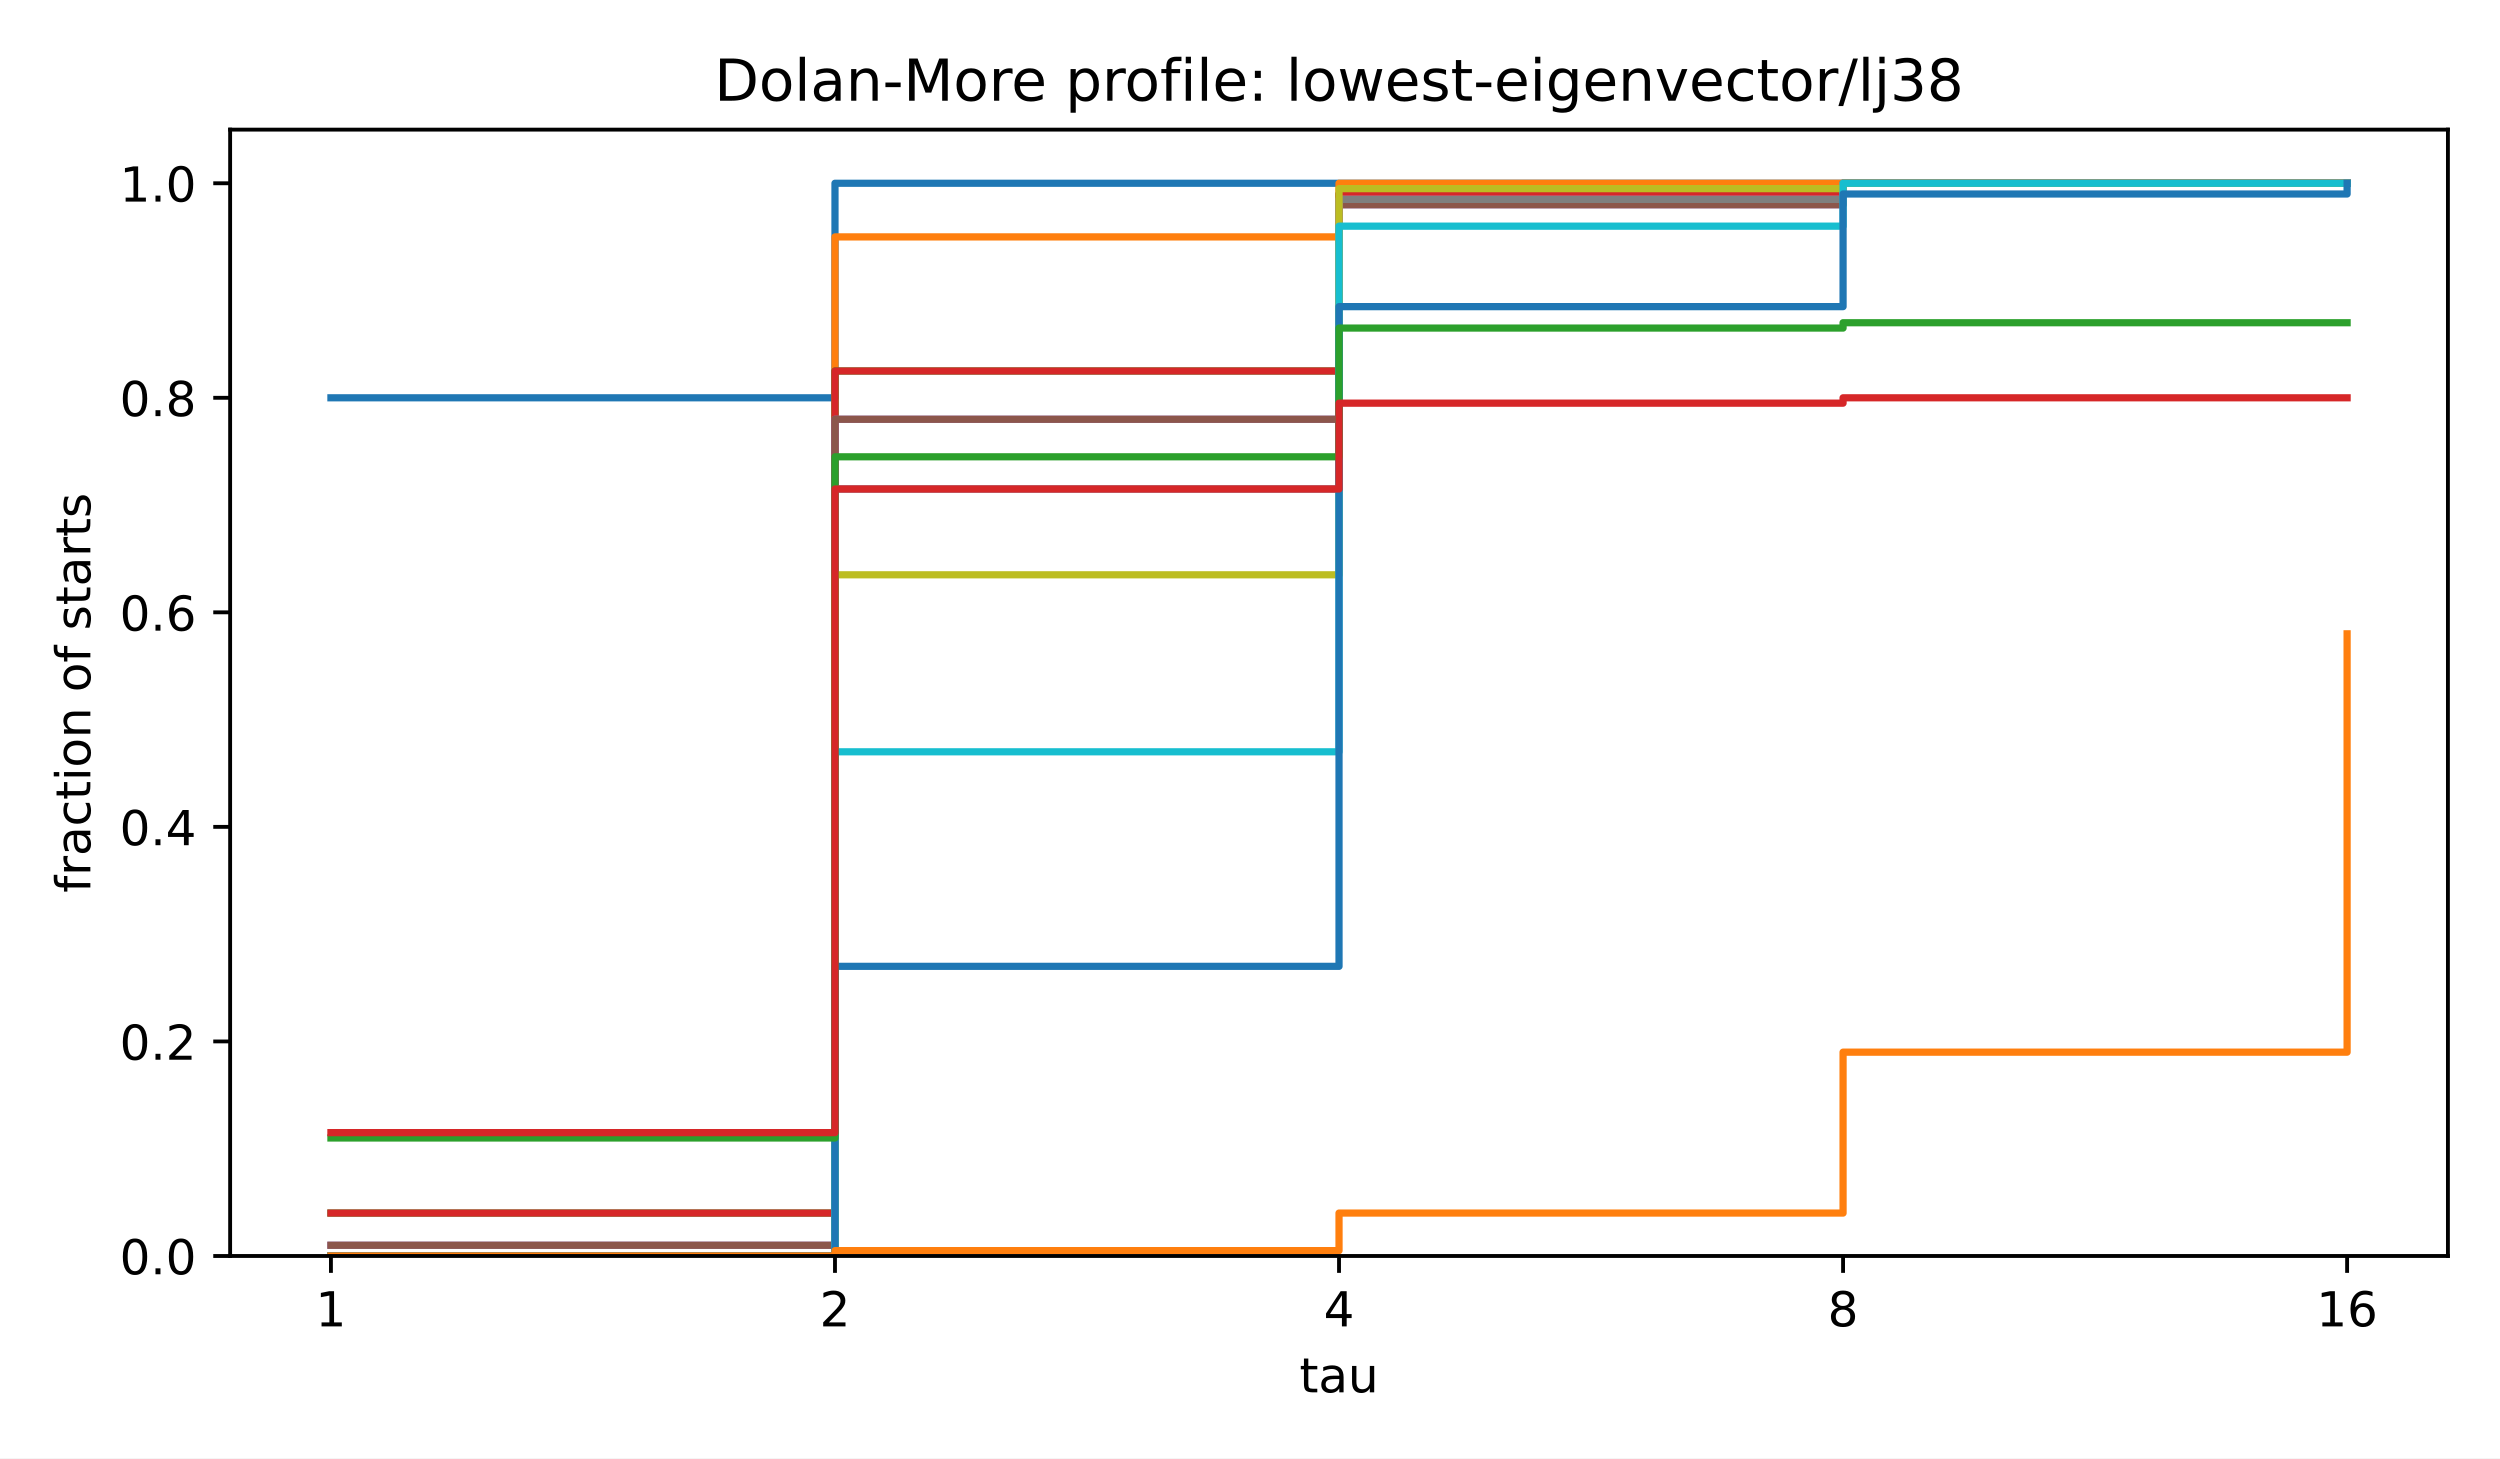
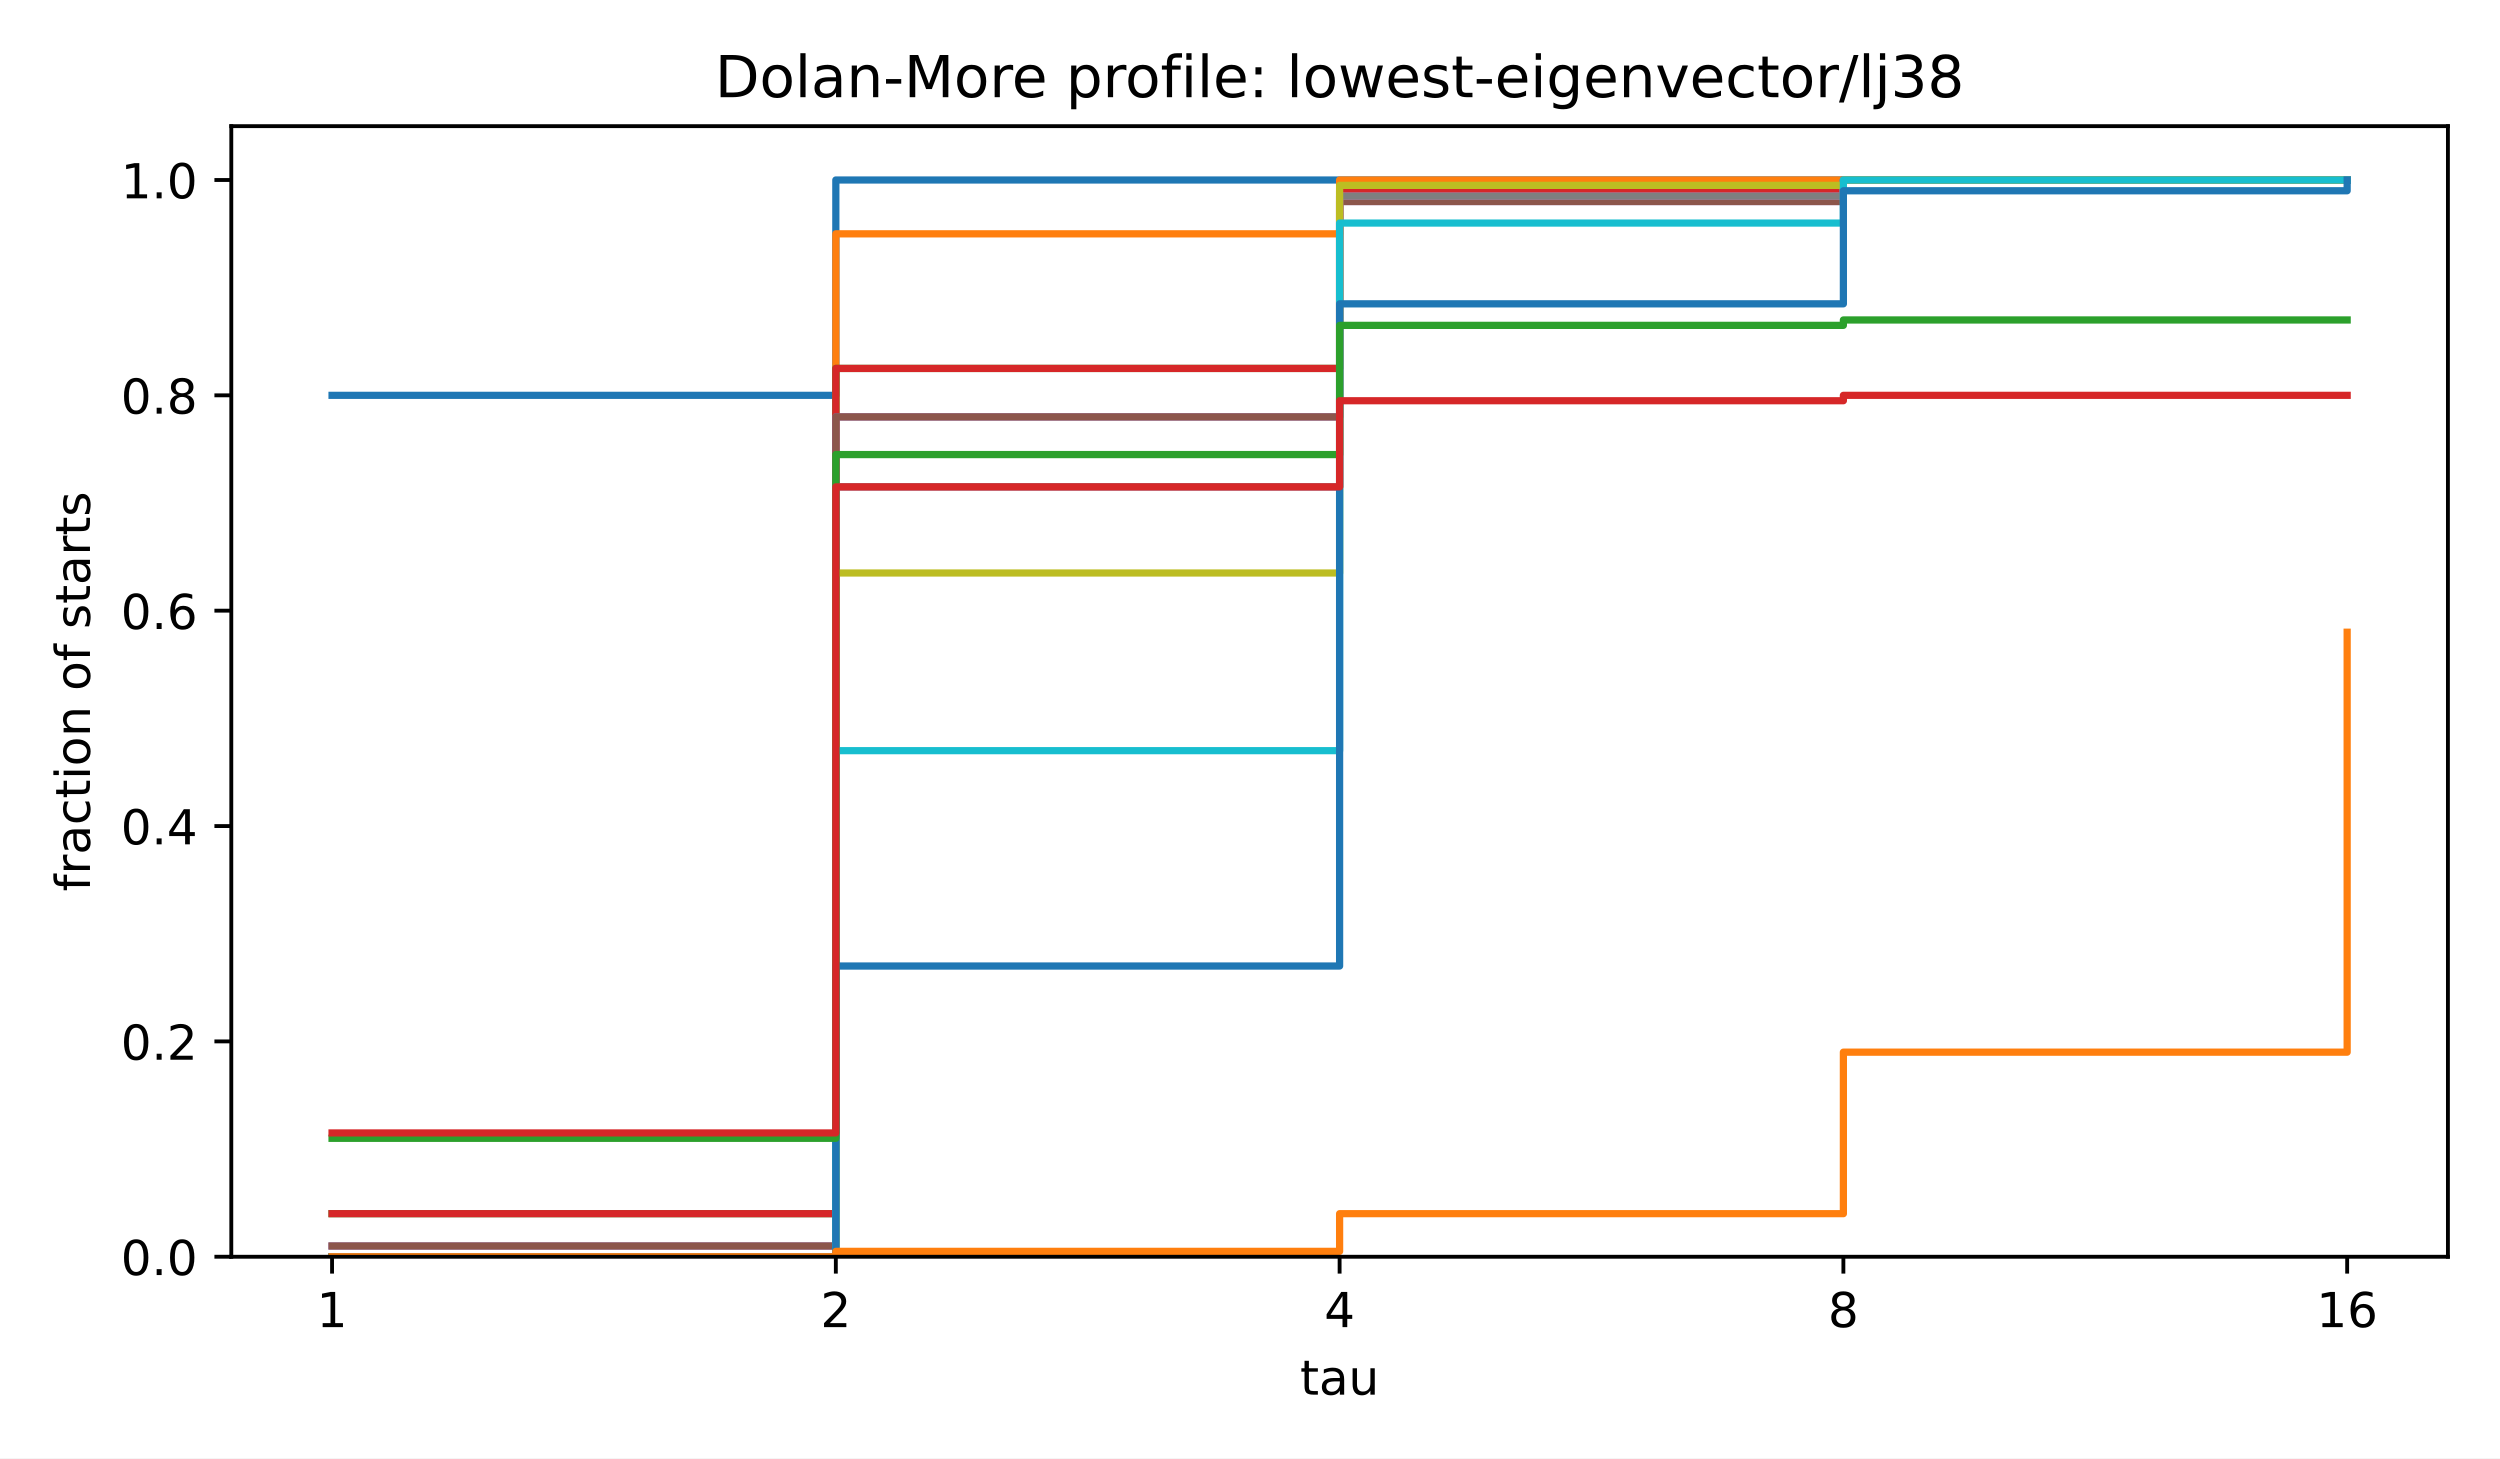
<svg xmlns="http://www.w3.org/2000/svg" xmlns:xlink="http://www.w3.org/1999/xlink" width="518.4pt" height="302.4pt" viewBox="0 0 518.4 302.4" version="1.1">
  <defs>
    <style type="text/css">*{stroke-linejoin: round; stroke-linecap: butt}</style>
  </defs>
  <g id="figure_1">
    <g id="patch_1">
      <path d="M 0 302.4  L 518.4 302.4  L 518.4 0  L 0 0  z " style="fill: #ffffff" />
    </g>
    <g id="axes_1">
      <g id="patch_2">
-         <path d="M 47.72 260.44  L 507.6 260.44  L 507.6 26.88  L 47.72 26.88  z " style="fill: #ffffff" />
+         <path d="M 47.962 260.6  L 507.6 260.6  L 507.6 26.16  L 47.962 26.16  z " style="fill: #ffffff" />
      </g>
      <g id="matplotlib.axis_1">
        <g id="xtick_1">
          <g id="line2d_1">
            <defs>
              <path id="m8ea4d47d77" d="M 0 0  L 0 3.5  " style="stroke: #000000; stroke-width: 0.8" />
            </defs>
            <g>
-               <use xlink:href="#m8ea4d47d77" x="68.624" y="260.44" style="stroke: #000000; stroke-width: 0.8" />
+               <use xlink:href="#m8ea4d47d77" x="68.855" y="260.6" style="stroke: #000000; stroke-width: 0.8" />
            </g>
          </g>
          <g id="text_1">
-             <text style="font: 10px 'DejaVu Sans', 'Bitstream Vera Sans', 'Computer Modern Sans Serif', 'Lucida Grande', 'Verdana', 'Geneva', 'Lucid', 'Arial', 'Helvetica', 'Avant Garde', sans-serif; text-anchor: middle" x="68.624" y="275.038" transform="rotate(-0 68.62364 275.0384)">1</text>
+             <text style="font-size: 10px; font-family: 'DejaVu Sans', 'Bitstream Vera Sans', 'Computer Modern Sans Serif', 'Lucida Grande', 'Verdana', 'Geneva', 'Lucid', 'Arial', 'Helvetica', 'Avant Garde', sans-serif; text-anchor: middle" x="68.855" y="275.198" transform="rotate(-0 68.85496 275.1977)">1</text>
          </g>
        </g>
        <g id="xtick_2">
          <g id="line2d_2">
            <g>
-               <use xlink:href="#m8ea4d47d77" x="173.142" y="260.44" style="stroke: #000000; stroke-width: 0.8" />
+               <use xlink:href="#m8ea4d47d77" x="173.318" y="260.6" style="stroke: #000000; stroke-width: 0.8" />
            </g>
          </g>
          <g id="text_2">
-             <text style="font: 10px 'DejaVu Sans', 'Bitstream Vera Sans', 'Computer Modern Sans Serif', 'Lucida Grande', 'Verdana', 'Geneva', 'Lucid', 'Arial', 'Helvetica', 'Avant Garde', sans-serif; text-anchor: middle" x="173.142" y="275.038" transform="rotate(-0 173.1418 275.0384)">2</text>
+             <text style="font-size: 10px; font-family: 'DejaVu Sans', 'Bitstream Vera Sans', 'Computer Modern Sans Serif', 'Lucida Grande', 'Verdana', 'Geneva', 'Lucid', 'Arial', 'Helvetica', 'Avant Garde', sans-serif; text-anchor: middle" x="173.318" y="275.198" transform="rotate(-0 173.3181 275.1977)">2</text>
          </g>
        </g>
        <g id="xtick_3">
          <g id="line2d_3">
            <g>
-               <use xlink:href="#m8ea4d47d77" x="277.66" y="260.44" style="stroke: #000000; stroke-width: 0.8" />
+               <use xlink:href="#m8ea4d47d77" x="277.781" y="260.6" style="stroke: #000000; stroke-width: 0.8" />
            </g>
          </g>
          <g id="text_3">
-             <text style="font: 10px 'DejaVu Sans', 'Bitstream Vera Sans', 'Computer Modern Sans Serif', 'Lucida Grande', 'Verdana', 'Geneva', 'Lucid', 'Arial', 'Helvetica', 'Avant Garde', sans-serif; text-anchor: middle" x="277.66" y="275.038" transform="rotate(-0 277.66 275.0384)">4</text>
+             <text style="font-size: 10px; font-family: 'DejaVu Sans', 'Bitstream Vera Sans', 'Computer Modern Sans Serif', 'Lucida Grande', 'Verdana', 'Geneva', 'Lucid', 'Arial', 'Helvetica', 'Avant Garde', sans-serif; text-anchor: middle" x="277.781" y="275.198" transform="rotate(-0 277.7812 275.1977)">4</text>
          </g>
        </g>
        <g id="xtick_4">
          <g id="line2d_4">
            <g>
-               <use xlink:href="#m8ea4d47d77" x="382.178" y="260.44" style="stroke: #000000; stroke-width: 0.8" />
+               <use xlink:href="#m8ea4d47d77" x="382.244" y="260.6" style="stroke: #000000; stroke-width: 0.8" />
            </g>
          </g>
          <g id="text_4">
-             <text style="font: 10px 'DejaVu Sans', 'Bitstream Vera Sans', 'Computer Modern Sans Serif', 'Lucida Grande', 'Verdana', 'Geneva', 'Lucid', 'Arial', 'Helvetica', 'Avant Garde', sans-serif; text-anchor: middle" x="382.178" y="275.038" transform="rotate(-0 382.1782 275.0384)">8</text>
+             <text style="font-size: 10px; font-family: 'DejaVu Sans', 'Bitstream Vera Sans', 'Computer Modern Sans Serif', 'Lucida Grande', 'Verdana', 'Geneva', 'Lucid', 'Arial', 'Helvetica', 'Avant Garde', sans-serif; text-anchor: middle" x="382.244" y="275.198" transform="rotate(-0 382.2443 275.1977)">8</text>
          </g>
        </g>
        <g id="xtick_5">
          <g id="line2d_5">
            <g>
-               <use xlink:href="#m8ea4d47d77" x="486.696" y="260.44" style="stroke: #000000; stroke-width: 0.8" />
+               <use xlink:href="#m8ea4d47d77" x="486.707" y="260.6" style="stroke: #000000; stroke-width: 0.8" />
            </g>
          </g>
          <g id="text_5">
-             <text style="font: 10px 'DejaVu Sans', 'Bitstream Vera Sans', 'Computer Modern Sans Serif', 'Lucida Grande', 'Verdana', 'Geneva', 'Lucid', 'Arial', 'Helvetica', 'Avant Garde', sans-serif; text-anchor: middle" x="486.696" y="275.038" transform="rotate(-0 486.6964 275.0384)">16</text>
+             <text style="font-size: 10px; font-family: 'DejaVu Sans', 'Bitstream Vera Sans', 'Computer Modern Sans Serif', 'Lucida Grande', 'Verdana', 'Geneva', 'Lucid', 'Arial', 'Helvetica', 'Avant Garde', sans-serif; text-anchor: middle" x="486.707" y="275.198" transform="rotate(-0 486.7074 275.1977)">16</text>
          </g>
        </g>
        <g id="text_6">
-           <text style="font: 10px 'DejaVu Sans', 'Bitstream Vera Sans', 'Computer Modern Sans Serif', 'Lucida Grande', 'Verdana', 'Geneva', 'Lucid', 'Arial', 'Helvetica', 'Avant Garde', sans-serif; text-anchor: middle" x="277.66" y="288.717" transform="rotate(-0 277.66 288.7166)">tau</text>
+           <text style="font-size: 10px; font-family: 'DejaVu Sans', 'Bitstream Vera Sans', 'Computer Modern Sans Serif', 'Lucida Grande', 'Verdana', 'Geneva', 'Lucid', 'Arial', 'Helvetica', 'Avant Garde', sans-serif; text-anchor: middle" x="277.781" y="289.198" transform="rotate(-0 277.7812 289.1977)">tau</text>
        </g>
      </g>
      <g id="matplotlib.axis_2">
        <g id="ytick_1">
          <g id="line2d_6">
            <defs>
              <path id="md659df78fa" d="M 0 0  L -3.5 0  " style="stroke: #000000; stroke-width: 0.8" />
            </defs>
            <g>
-               <use xlink:href="#md659df78fa" x="47.72" y="260.44" style="stroke: #000000; stroke-width: 0.8" />
+               <use xlink:href="#md659df78fa" x="47.962" y="260.6" style="stroke: #000000; stroke-width: 0.8" />
            </g>
          </g>
          <g id="text_7">
-             <text style="font: 10px 'DejaVu Sans', 'Bitstream Vera Sans', 'Computer Modern Sans Serif', 'Lucida Grande', 'Verdana', 'Geneva', 'Lucid', 'Arial', 'Helvetica', 'Avant Garde', sans-serif; text-anchor: end" x="40.72" y="264.239" transform="rotate(-0 40.72 264.2392)">0.0</text>
+             <text style="font-size: 10px; font-family: 'DejaVu Sans', 'Bitstream Vera Sans', 'Computer Modern Sans Serif', 'Lucida Grande', 'Verdana', 'Geneva', 'Lucid', 'Arial', 'Helvetica', 'Avant Garde', sans-serif; text-anchor: end" x="40.962" y="264.399" transform="rotate(-0 40.96234 264.3988)">0.0</text>
          </g>
        </g>
        <g id="ytick_2">
          <g id="line2d_7">
            <g>
-               <use xlink:href="#md659df78fa" x="47.72" y="215.952" style="stroke: #000000; stroke-width: 0.8" />
+               <use xlink:href="#md659df78fa" x="47.962" y="215.945" style="stroke: #000000; stroke-width: 0.8" />
            </g>
          </g>
          <g id="text_8">
-             <text style="font: 10px 'DejaVu Sans', 'Bitstream Vera Sans', 'Computer Modern Sans Serif', 'Lucida Grande', 'Verdana', 'Geneva', 'Lucid', 'Arial', 'Helvetica', 'Avant Garde', sans-serif; text-anchor: end" x="40.72" y="219.752" transform="rotate(-0 40.72 219.7516)">0.2</text>
+             <text style="font-size: 10px; font-family: 'DejaVu Sans', 'Bitstream Vera Sans', 'Computer Modern Sans Serif', 'Lucida Grande', 'Verdana', 'Geneva', 'Lucid', 'Arial', 'Helvetica', 'Avant Garde', sans-serif; text-anchor: end" x="40.962" y="219.744" transform="rotate(-0 40.96234 219.7436)">0.2</text>
          </g>
        </g>
        <g id="ytick_3">
          <g id="line2d_8">
            <g>
-               <use xlink:href="#md659df78fa" x="47.72" y="171.465" style="stroke: #000000; stroke-width: 0.8" />
+               <use xlink:href="#md659df78fa" x="47.962" y="171.29" style="stroke: #000000; stroke-width: 0.8" />
            </g>
          </g>
          <g id="text_9">
-             <text style="font: 10px 'DejaVu Sans', 'Bitstream Vera Sans', 'Computer Modern Sans Serif', 'Lucida Grande', 'Verdana', 'Geneva', 'Lucid', 'Arial', 'Helvetica', 'Avant Garde', sans-serif; text-anchor: end" x="40.72" y="175.264" transform="rotate(-0 40.72 175.264)">0.4</text>
+             <text style="font-size: 10px; font-family: 'DejaVu Sans', 'Bitstream Vera Sans', 'Computer Modern Sans Serif', 'Lucida Grande', 'Verdana', 'Geneva', 'Lucid', 'Arial', 'Helvetica', 'Avant Garde', sans-serif; text-anchor: end" x="40.962" y="175.088" transform="rotate(-0 40.96234 175.0884)">0.4</text>
          </g>
        </g>
        <g id="ytick_4">
          <g id="line2d_9">
            <g>
-               <use xlink:href="#md659df78fa" x="47.72" y="126.977" style="stroke: #000000; stroke-width: 0.8" />
+               <use xlink:href="#md659df78fa" x="47.962" y="126.634" style="stroke: #000000; stroke-width: 0.8" />
            </g>
          </g>
          <g id="text_10">
-             <text style="font: 10px 'DejaVu Sans', 'Bitstream Vera Sans', 'Computer Modern Sans Serif', 'Lucida Grande', 'Verdana', 'Geneva', 'Lucid', 'Arial', 'Helvetica', 'Avant Garde', sans-serif; text-anchor: end" x="40.72" y="130.776" transform="rotate(-0 40.72 130.7764)">0.6</text>
+             <text style="font-size: 10px; font-family: 'DejaVu Sans', 'Bitstream Vera Sans', 'Computer Modern Sans Serif', 'Lucida Grande', 'Verdana', 'Geneva', 'Lucid', 'Arial', 'Helvetica', 'Avant Garde', sans-serif; text-anchor: end" x="40.962" y="130.433" transform="rotate(-0 40.96234 130.4331)">0.6</text>
          </g>
        </g>
        <g id="ytick_5">
          <g id="line2d_10">
            <g>
-               <use xlink:href="#md659df78fa" x="47.72" y="82.49" style="stroke: #000000; stroke-width: 0.8" />
+               <use xlink:href="#md659df78fa" x="47.962" y="81.979" style="stroke: #000000; stroke-width: 0.8" />
            </g>
          </g>
          <g id="text_11">
-             <text style="font: 10px 'DejaVu Sans', 'Bitstream Vera Sans', 'Computer Modern Sans Serif', 'Lucida Grande', 'Verdana', 'Geneva', 'Lucid', 'Arial', 'Helvetica', 'Avant Garde', sans-serif; text-anchor: end" x="40.72" y="86.289" transform="rotate(-0 40.72 86.28874)">0.8</text>
+             <text style="font-size: 10px; font-family: 'DejaVu Sans', 'Bitstream Vera Sans', 'Computer Modern Sans Serif', 'Lucida Grande', 'Verdana', 'Geneva', 'Lucid', 'Arial', 'Helvetica', 'Avant Garde', sans-serif; text-anchor: end" x="40.962" y="85.778" transform="rotate(-0 40.96234 85.77788)">0.8</text>
          </g>
        </g>
        <g id="ytick_6">
          <g id="line2d_11">
            <g>
-               <use xlink:href="#md659df78fa" x="47.72" y="38.002" style="stroke: #000000; stroke-width: 0.8" />
+               <use xlink:href="#md659df78fa" x="47.962" y="37.324" style="stroke: #000000; stroke-width: 0.8" />
            </g>
          </g>
          <g id="text_12">
-             <text style="font: 10px 'DejaVu Sans', 'Bitstream Vera Sans', 'Computer Modern Sans Serif', 'Lucida Grande', 'Verdana', 'Geneva', 'Lucid', 'Arial', 'Helvetica', 'Avant Garde', sans-serif; text-anchor: end" x="40.72" y="41.801" transform="rotate(-0 40.72 41.80112)">1.0</text>
+             <text style="font-size: 10px; font-family: 'DejaVu Sans', 'Bitstream Vera Sans', 'Computer Modern Sans Serif', 'Lucida Grande', 'Verdana', 'Geneva', 'Lucid', 'Arial', 'Helvetica', 'Avant Garde', sans-serif; text-anchor: end" x="40.962" y="41.123" transform="rotate(-0 40.96234 41.12264)">1.0</text>
          </g>
        </g>
        <g id="text_13">
-           <text style="font: 10px 'DejaVu Sans', 'Bitstream Vera Sans', 'Computer Modern Sans Serif', 'Lucida Grande', 'Verdana', 'Geneva', 'Lucid', 'Arial', 'Helvetica', 'Avant Garde', sans-serif; text-anchor: middle" x="18.737" y="143.66" transform="rotate(-90 18.73719 143.66)">fraction of starts</text>
+           <text style="font-size: 10px; font-family: 'DejaVu Sans', 'Bitstream Vera Sans', 'Computer Modern Sans Serif', 'Lucida Grande', 'Verdana', 'Geneva', 'Lucid', 'Arial', 'Helvetica', 'Avant Garde', sans-serif; text-anchor: middle" x="18.657" y="143.38" transform="rotate(-90 18.65687 143.38)">fraction of starts</text>
        </g>
      </g>
      <g id="line2d_12">
-         <path d="M 68.624 82.49  L 173.142 82.49  L 173.142 38.002  L 277.66 38.002  L 277.66 38.002  L 382.178 38.002  L 382.178 38.002  L 486.696 38.002  L 486.696 38.002  " clip-path="url(#pae79055e0d)" style="fill: none; stroke: #1f77b4; stroke-width: 1.5; stroke-linecap: square" />
+         <path d="M 68.855 81.979  L 173.318 81.979  L 173.318 37.324  L 277.781 37.324  L 277.781 37.324  L 382.244 37.324  L 382.244 37.324  L 486.707 37.324  L 486.707 37.324  " clip-path="url(#p4e380cea4b)" style="fill: none; stroke: #1f77b4; stroke-width: 1.5; stroke-linecap: square" />
      </g>
      <g id="line2d_13">
-         <path d="M 68.624 260.44  L 173.142 260.44  L 173.142 49.124  L 277.66 49.124  L 277.66 38.002  L 382.178 38.002  L 382.178 38.002  L 486.696 38.002  L 486.696 38.002  " clip-path="url(#pae79055e0d)" style="fill: none; stroke: #ff7f0e; stroke-width: 1.5; stroke-linecap: square" />
+         <path d="M 68.855 260.6  L 173.318 260.6  L 173.318 48.488  L 277.781 48.488  L 277.781 37.324  L 382.244 37.324  L 382.244 37.324  L 486.707 37.324  L 486.707 37.324  " clip-path="url(#p4e380cea4b)" style="fill: none; stroke: #ff7f0e; stroke-width: 1.5; stroke-linecap: square" />
      </g>
      <g id="line2d_14">
-         <path d="M 68.624 251.542  L 173.142 251.542  L 173.142 76.929  L 277.66 76.929  L 277.66 40.226  L 382.178 40.226  L 382.178 38.002  L 486.696 38.002  L 486.696 38.002  " clip-path="url(#pae79055e0d)" style="fill: none; stroke: #2ca02c; stroke-width: 1.5; stroke-linecap: square" />
+         <path d="M 68.855 251.669  L 173.318 251.669  L 173.318 76.397  L 277.781 76.397  L 277.781 39.557  L 382.244 39.557  L 382.244 37.324  L 486.707 37.324  L 486.707 37.324  " clip-path="url(#p4e380cea4b)" style="fill: none; stroke: #2ca02c; stroke-width: 1.5; stroke-linecap: square" />
      </g>
      <g id="line2d_15">
-         <path d="M 68.624 251.542  L 173.142 251.542  L 173.142 76.929  L 277.66 76.929  L 277.66 40.226  L 382.178 40.226  L 382.178 38.002  L 486.696 38.002  L 486.696 38.002  " clip-path="url(#pae79055e0d)" style="fill: none; stroke: #d62728; stroke-width: 1.5; stroke-linecap: square" />
+         <path d="M 68.855 251.669  L 173.318 251.669  L 173.318 76.397  L 277.781 76.397  L 277.781 39.557  L 382.244 39.557  L 382.244 37.324  L 486.707 37.324  L 486.707 37.324  " clip-path="url(#p4e380cea4b)" style="fill: none; stroke: #d62728; stroke-width: 1.5; stroke-linecap: square" />
      </g>
      <g id="line2d_16">
-         <path d="M 68.624 258.216  L 173.142 258.216  L 173.142 86.938  L 277.66 86.938  L 277.66 42.451  L 382.178 42.451  L 382.178 38.002  L 486.696 38.002  L 486.696 38.002  " clip-path="url(#pae79055e0d)" style="fill: none; stroke: #9467bd; stroke-width: 1.5; stroke-linecap: square" />
+         <path d="M 68.855 258.367  L 173.318 258.367  L 173.318 86.445  L 277.781 86.445  L 277.781 41.789  L 382.244 41.789  L 382.244 37.324  L 486.707 37.324  L 486.707 37.324  " clip-path="url(#p4e380cea4b)" style="fill: none; stroke: #9467bd; stroke-width: 1.5; stroke-linecap: square" />
      </g>
      <g id="line2d_17">
-         <path d="M 68.624 258.216  L 173.142 258.216  L 173.142 86.938  L 277.66 86.938  L 277.66 42.451  L 382.178 42.451  L 382.178 38.002  L 486.696 38.002  L 486.696 38.002  " clip-path="url(#pae79055e0d)" style="fill: none; stroke: #8c564b; stroke-width: 1.5; stroke-linecap: square" />
+         <path d="M 68.855 258.367  L 173.318 258.367  L 173.318 86.445  L 277.781 86.445  L 277.781 41.789  L 382.244 41.789  L 382.244 37.324  L 486.707 37.324  L 486.707 37.324  " clip-path="url(#p4e380cea4b)" style="fill: none; stroke: #8c564b; stroke-width: 1.5; stroke-linecap: square" />
      </g>
      <g id="line2d_18">
-         <path d="M 68.624 260.44  L 173.142 260.44  L 173.142 101.397  L 277.66 101.397  L 277.66 41.338  L 382.178 41.338  L 382.178 38.002  L 486.696 38.002  L 486.696 38.002  " clip-path="url(#pae79055e0d)" style="fill: none; stroke: #e377c2; stroke-width: 1.5; stroke-linecap: square" />
+         <path d="M 68.855 260.6  L 173.318 260.6  L 173.318 100.958  L 277.781 100.958  L 277.781 40.673  L 382.244 40.673  L 382.244 37.324  L 486.707 37.324  L 486.707 37.324  " clip-path="url(#p4e380cea4b)" style="fill: none; stroke: #e377c2; stroke-width: 1.5; stroke-linecap: square" />
      </g>
      <g id="line2d_19">
-         <path d="M 68.624 260.44  L 173.142 260.44  L 173.142 101.397  L 277.66 101.397  L 277.66 41.338  L 382.178 41.338  L 382.178 38.002  L 486.696 38.002  L 486.696 38.002  " clip-path="url(#pae79055e0d)" style="fill: none; stroke: #7f7f7f; stroke-width: 1.5; stroke-linecap: square" />
+         <path d="M 68.855 260.6  L 173.318 260.6  L 173.318 100.958  L 277.781 100.958  L 277.781 40.673  L 382.244 40.673  L 382.244 37.324  L 486.707 37.324  L 486.707 37.324  " clip-path="url(#p4e380cea4b)" style="fill: none; stroke: #7f7f7f; stroke-width: 1.5; stroke-linecap: square" />
      </g>
      <g id="line2d_20">
-         <path d="M 68.624 260.44  L 173.142 260.44  L 173.142 119.192  L 277.66 119.192  L 277.66 39.114  L 382.178 39.114  L 382.178 38.002  L 486.696 38.002  L 486.696 38.002  " clip-path="url(#pae79055e0d)" style="fill: none; stroke: #bcbd22; stroke-width: 1.5; stroke-linecap: square" />
+         <path d="M 68.855 260.6  L 173.318 260.6  L 173.318 118.82  L 277.781 118.82  L 277.781 38.44  L 382.244 38.44  L 382.244 37.324  L 486.707 37.324  L 486.707 37.324  " clip-path="url(#p4e380cea4b)" style="fill: none; stroke: #bcbd22; stroke-width: 1.5; stroke-linecap: square" />
      </g>
      <g id="line2d_21">
-         <path d="M 68.624 260.44  L 173.142 260.44  L 173.142 155.894  L 277.66 155.894  L 277.66 46.899  L 382.178 46.899  L 382.178 38.002  L 486.696 38.002  L 486.696 38.002  " clip-path="url(#pae79055e0d)" style="fill: none; stroke: #17becf; stroke-width: 1.5; stroke-linecap: square" />
+         <path d="M 68.855 260.6  L 173.318 260.6  L 173.318 155.66  L 277.781 155.66  L 277.781 46.255  L 382.244 46.255  L 382.244 37.324  L 486.707 37.324  L 486.707 37.324  " clip-path="url(#p4e380cea4b)" style="fill: none; stroke: #17becf; stroke-width: 1.5; stroke-linecap: square" />
      </g>
      <g id="line2d_22">
-         <path d="M 68.624 260.44  L 173.142 260.44  L 173.142 200.382  L 277.66 200.382  L 277.66 63.582  L 382.178 63.582  L 382.178 40.226  L 486.696 40.226  L 486.696 38.002  " clip-path="url(#pae79055e0d)" style="fill: none; stroke: #1f77b4; stroke-width: 1.5; stroke-linecap: square" />
+         <path d="M 68.855 260.6  L 173.318 260.6  L 173.318 200.315  L 277.781 200.315  L 277.781 63.001  L 382.244 63.001  L 382.244 39.557  L 486.707 39.557  L 486.707 37.324  " clip-path="url(#p4e380cea4b)" style="fill: none; stroke: #1f77b4; stroke-width: 1.5; stroke-linecap: square" />
      </g>
      <g id="line2d_23">
-         <path d="M 68.624 260.44  L 173.142 260.44  L 173.142 259.328  L 277.66 259.328  L 277.66 251.542  L 382.178 251.542  L 382.178 218.177  L 486.696 218.177  L 486.696 131.426  " clip-path="url(#pae79055e0d)" style="fill: none; stroke: #ff7f0e; stroke-width: 1.5; stroke-linecap: square" />
+         <path d="M 68.855 260.6  L 173.318 260.6  L 173.318 259.484  L 277.781 259.484  L 277.781 251.669  L 382.244 251.669  L 382.244 218.178  L 486.707 218.178  L 486.707 131.1  " clip-path="url(#p4e380cea4b)" style="fill: none; stroke: #ff7f0e; stroke-width: 1.5; stroke-linecap: square" />
      </g>
      <g id="line2d_24">
-         <path d="M 68.624 235.972  L 173.142 235.972  L 173.142 94.724  L 277.66 94.724  L 277.66 68.031  L 382.178 68.031  L 382.178 66.919  L 486.696 66.919  L 486.696 66.919  " clip-path="url(#pae79055e0d)" style="fill: none; stroke: #2ca02c; stroke-width: 1.5; stroke-linecap: square" />
+         <path d="M 68.855 236.04  L 173.318 236.04  L 173.318 94.259  L 277.781 94.259  L 277.781 67.466  L 382.244 67.466  L 382.244 66.35  L 486.707 66.35  L 486.707 66.35  " clip-path="url(#p4e380cea4b)" style="fill: none; stroke: #2ca02c; stroke-width: 1.5; stroke-linecap: square" />
      </g>
      <g id="line2d_25">
-         <path d="M 68.624 234.86  L 173.142 234.86  L 173.142 101.397  L 277.66 101.397  L 277.66 83.602  L 382.178 83.602  L 382.178 82.49  L 486.696 82.49  L 486.696 82.49  " clip-path="url(#pae79055e0d)" style="fill: none; stroke: #d62728; stroke-width: 1.5; stroke-linecap: square" />
+         <path d="M 68.855 234.923  L 173.318 234.923  L 173.318 100.958  L 277.781 100.958  L 277.781 83.095  L 382.244 83.095  L 382.244 81.979  L 486.707 81.979  L 486.707 81.979  " clip-path="url(#p4e380cea4b)" style="fill: none; stroke: #d62728; stroke-width: 1.5; stroke-linecap: square" />
      </g>
      <g id="patch_3">
-         <path d="M 47.72 260.44  L 47.72 26.88  " style="fill: none; stroke: #000000; stroke-width: 0.8; stroke-linejoin: miter; stroke-linecap: square" />
+         <path d="M 47.962 260.6  L 47.962 26.16  " style="fill: none; stroke: #000000; stroke-width: 0.8; stroke-linejoin: miter; stroke-linecap: square" />
      </g>
      <g id="patch_4">
-         <path d="M 507.6 260.44  L 507.6 26.88  " style="fill: none; stroke: #000000; stroke-width: 0.8; stroke-linejoin: miter; stroke-linecap: square" />
+         <path d="M 507.6 260.6  L 507.6 26.16  " style="fill: none; stroke: #000000; stroke-width: 0.8; stroke-linejoin: miter; stroke-linecap: square" />
      </g>
      <g id="patch_5">
-         <path d="M 47.72 260.44  L 507.6 260.44  " style="fill: none; stroke: #000000; stroke-width: 0.8; stroke-linejoin: miter; stroke-linecap: square" />
+         <path d="M 47.962 260.6  L 507.6 260.6  " style="fill: none; stroke: #000000; stroke-width: 0.8; stroke-linejoin: miter; stroke-linecap: square" />
      </g>
      <g id="patch_6">
-         <path d="M 47.72 26.88  L 507.6 26.88  " style="fill: none; stroke: #000000; stroke-width: 0.8; stroke-linejoin: miter; stroke-linecap: square" />
+         <path d="M 47.962 26.16  L 507.6 26.16  " style="fill: none; stroke: #000000; stroke-width: 0.8; stroke-linejoin: miter; stroke-linecap: square" />
      </g>
      <g id="text_14">
-         <text style="font: 12px 'DejaVu Sans', 'Bitstream Vera Sans', 'Computer Modern Sans Serif', 'Lucida Grande', 'Verdana', 'Geneva', 'Lucid', 'Arial', 'Helvetica', 'Avant Garde', sans-serif; text-anchor: middle" x="277.66" y="20.88" transform="rotate(-0 277.66 20.88)">Dolan-More profile: lowest-eigenvector/lj38</text>
+         <text style="font-size: 12px; font-family: 'DejaVu Sans', 'Bitstream Vera Sans', 'Computer Modern Sans Serif', 'Lucida Grande', 'Verdana', 'Geneva', 'Lucid', 'Arial', 'Helvetica', 'Avant Garde', sans-serif; text-anchor: middle" x="277.781" y="20.16" transform="rotate(-0 277.7812 20.16)">Dolan-More profile: lowest-eigenvector/lj38</text>
      </g>
    </g>
  </g>
  <defs>
-     <clipPath id="pae79055e0d">
-       <rect x="47.72" y="26.88" width="459.88" height="233.56" />
+     <clipPath id="p4e380cea4b">
+       <rect x="47.962" y="26.16" width="459.638" height="234.44" />
    </clipPath>
  </defs>
</svg>
